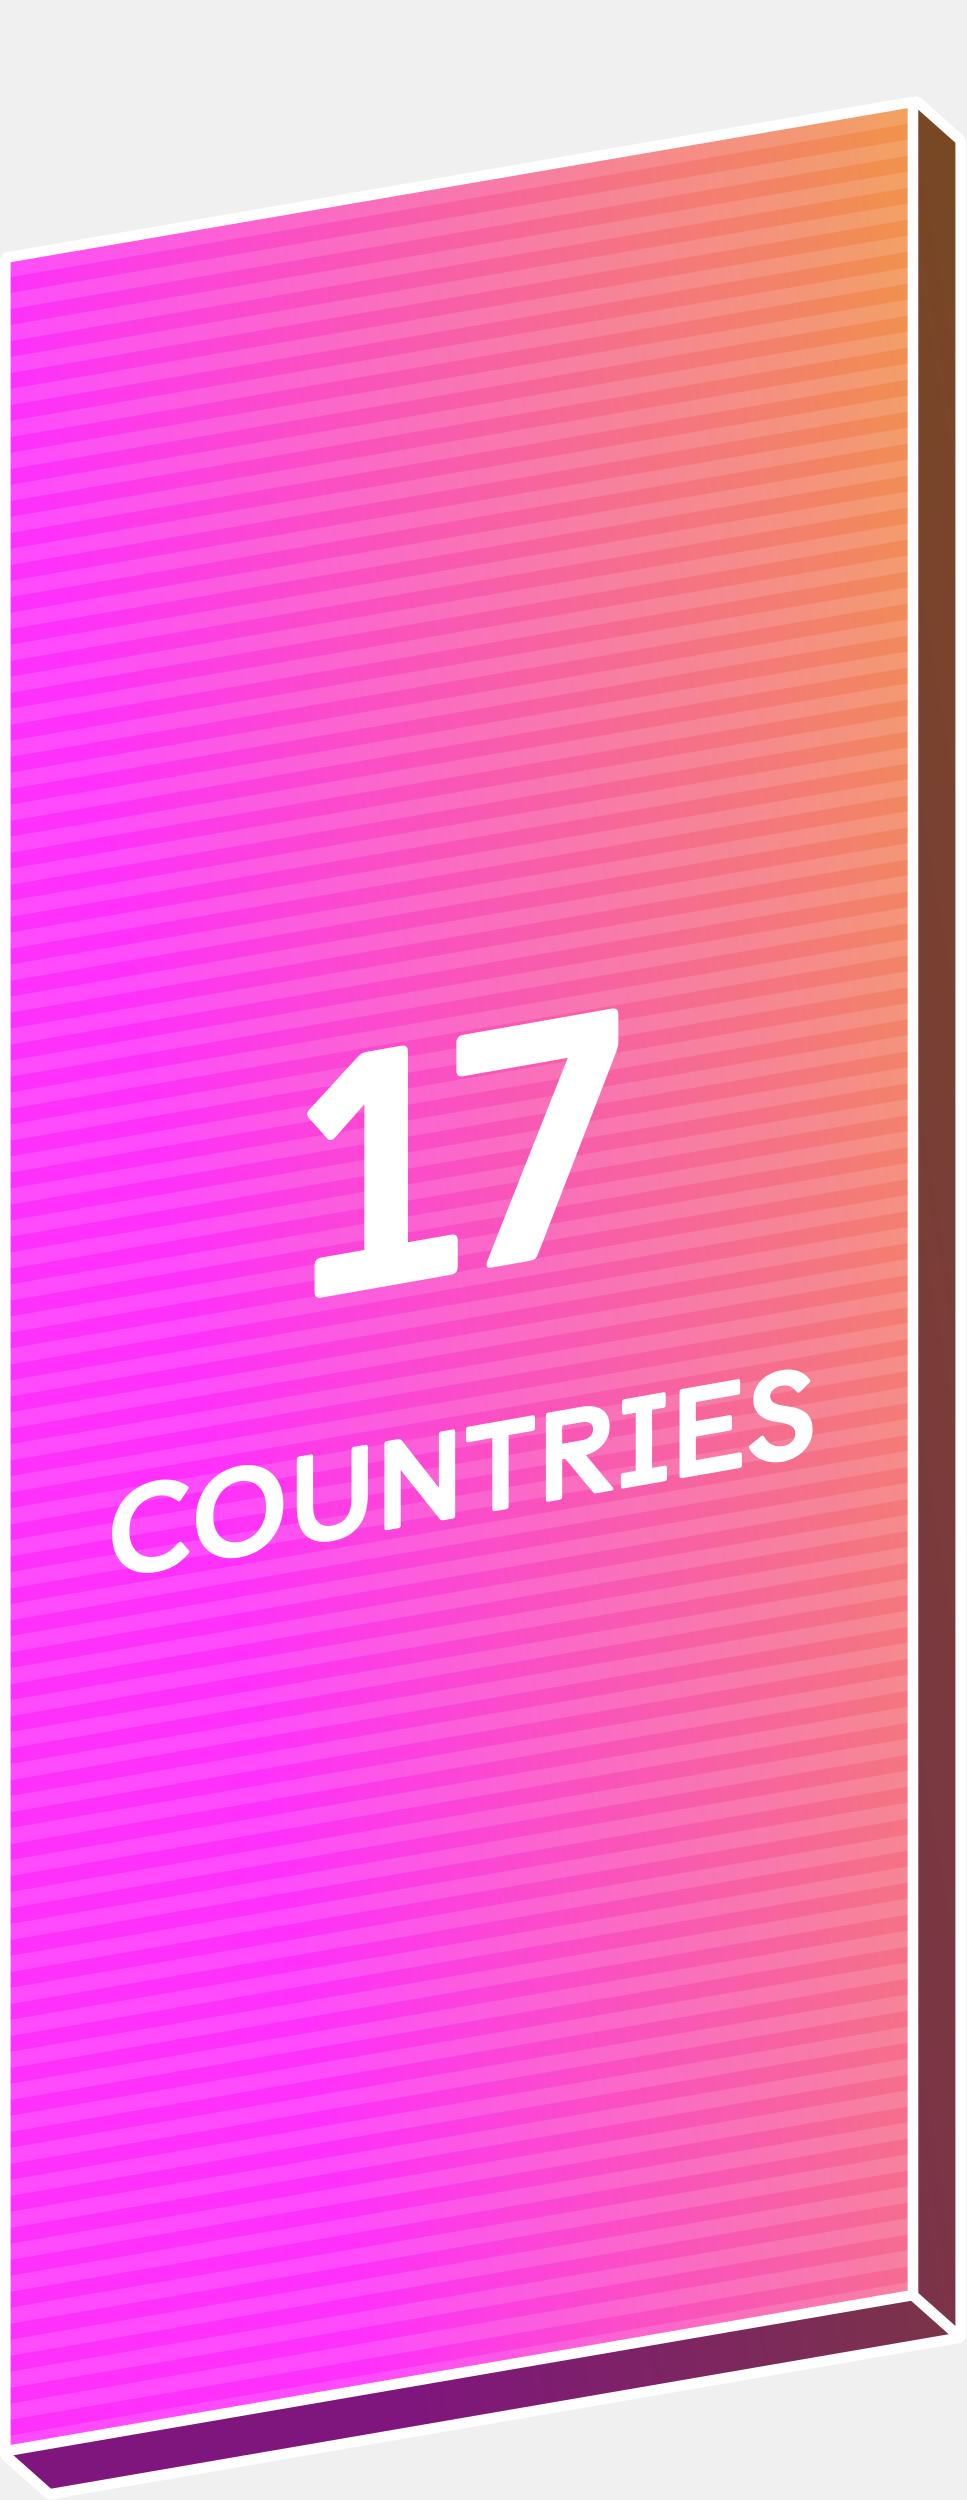
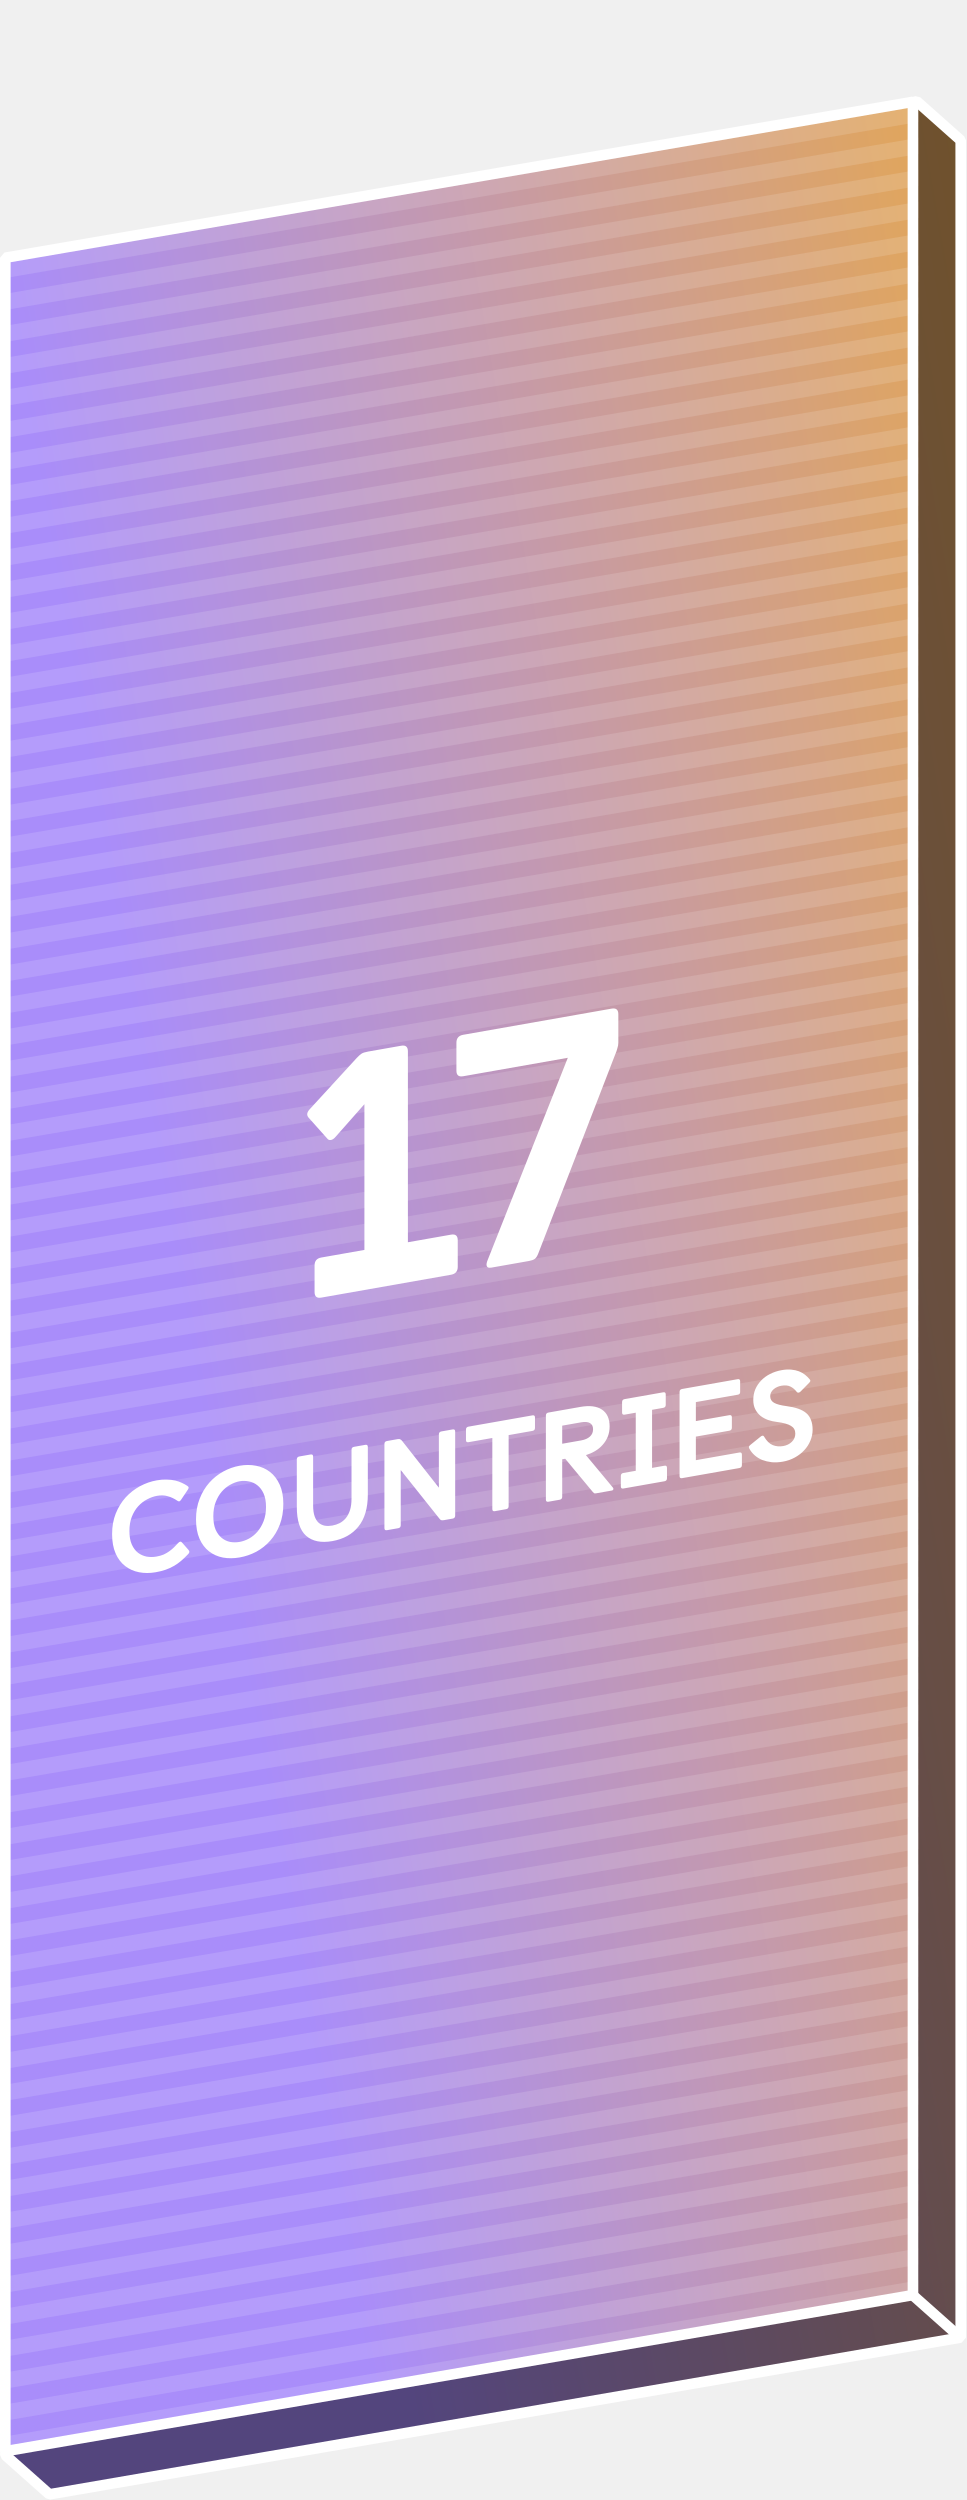
<svg xmlns="http://www.w3.org/2000/svg" xmlns:xlink="http://www.w3.org/1999/xlink" fill="none" height="471" viewBox="0 0 182 471" width="182">
  <linearGradient id="a">
-     <stop offset="0" stop-color="#ff2cfb" />
-     <stop offset="1" stop-color="#f09343" />
+     <stop offset="0" stop-color="#a78bfa" />
+     <stop offset="1" stop-color="#e0a458" />
  </linearGradient>
  <linearGradient id="b" gradientUnits="userSpaceOnUse" x1="9" x2="182.013" xlink:href="#a" y1="56.145" y2="26.073" />
  <linearGradient id="c" gradientUnits="userSpaceOnUse" x1="0" x2="173.013" xlink:href="#a" y1="48.145" y2="18.073" />
  <clipPath id="d">
    <path d="m0 0h173v460.721h-173z" />
  </clipPath>
  <path d="m172.721 19.09 8.279 7.359v413.939l-171.695 29.545-8.295-7.373 8.973-406.043z" fill="url(#b)" />
  <path d="m172.721 19.09 8.279 7.359v413.939l-171.695 29.545-8.295-7.373 8.973-406.043z" fill="#000" fill-opacity=".5" />
  <g stroke="#fff">
    <path d="m172.721 19.09 8.279 7.359v413.939l-171.695 29.545-8.295-7.373 8.973-406.043z" stroke-linejoin="bevel" stroke-width="2" />
    <path d="m1 461.813v-413.253l171-29.374v413.202z" fill="url(#c)" stroke-linejoin="bevel" stroke-width="2" />
    <path d="m171.5 432 9 8" stroke-width="2" />
    <g clip-path="url(#d)" stroke-linejoin="bevel" stroke-width="3">
      <path d="m0 48.025 281-48.025" stroke-opacity=".02" />
      <path d="m0 51.025 281-48.025" stroke-opacity=".15" />
      <path d="m0 54.05 281-48.025" stroke-opacity=".02" />
      <path d="m0 57.05 281-48.025" stroke-opacity=".15" />
      <path d="m0 60.075 281-48.025" stroke-opacity=".02" />
      <path d="m0 63.075 281-48.025" stroke-opacity=".15" />
      <path d="m0 66.1 281-48.025" stroke-opacity=".02" />
      <path d="m0 69.1 281-48.025" stroke-opacity=".15" />
      <path d="m0 72.125 281-48.025" stroke-opacity=".02" />
      <path d="m0 75.125 281-48.025" stroke-opacity=".15" />
      <path d="m0 78.15 281-48.025" stroke-opacity=".02" />
      <path d="m0 81.15 281-48.025" stroke-opacity=".15" />
      <path d="m0 84.175 281-48.025" stroke-opacity=".02" />
      <path d="m0 87.175 281-48.025" stroke-opacity=".15" />
      <path d="m0 90.2 281-48.025" stroke-opacity=".02" />
      <path d="m0 93.2 281-48.025" stroke-opacity=".15" />
      <path d="m0 96.224 281-48.025" stroke-opacity=".02" />
      <path d="m0 99.224 281-48.025" stroke-opacity=".15" />
      <path d="m0 102.249 281-48.025" stroke-opacity=".02" />
      <path d="m0 105.249 281-48.025" stroke-opacity=".15" />
      <path d="m0 108.274 281-48.025" stroke-opacity=".02" />
      <path d="m0 111.274 281-48.025" stroke-opacity=".15" />
      <path d="m0 114.299 281-48.025" stroke-opacity=".02" />
      <path d="m0 117.299 281-48.025" stroke-opacity=".15" />
      <path d="m0 120.324 281-48.025" stroke-opacity=".02" />
      <path d="m0 123.324 281-48.025" stroke-opacity=".15" />
      <path d="m0 126.349 281-48.025" stroke-opacity=".02" />
      <path d="m0 129.349 281-48.025" stroke-opacity=".15" />
      <path d="m0 132.374 281-48.025" stroke-opacity=".02" />
      <path d="m0 135.374 281-48.025" stroke-opacity=".15" />
      <path d="m0 138.399 281-48.025" stroke-opacity=".02" />
      <path d="m0 141.399 281-48.025" stroke-opacity=".15" />
      <path d="m0 144.424 281-48.025" stroke-opacity=".02" />
      <path d="m0 147.424 281-48.025" stroke-opacity=".15" />
      <path d="m0 150.449 281-48.025" stroke-opacity=".02" />
      <path d="m0 153.449 281-48.025" stroke-opacity=".15" />
      <path d="m0 156.474 281-48.025" stroke-opacity=".02" />
      <path d="m0 159.474 281-48.025" stroke-opacity=".15" />
      <path d="m0 162.499 281-48.025" stroke-opacity=".02" />
      <path d="m0 165.499 281-48.025" stroke-opacity=".15" />
      <path d="m0 168.524 281-48.025" stroke-opacity=".02" />
      <path d="m0 171.524 281-48.025" stroke-opacity=".15" />
      <path d="m0 174.549 281-48.025" stroke-opacity=".02" />
      <path d="m0 177.549 281-48.025" stroke-opacity=".15" />
      <path d="m0 180.574 281-48.025" stroke-opacity=".02" />
      <path d="m0 183.574 281-48.025" stroke-opacity=".15" />
      <path d="m0 186.598 281-48.025" stroke-opacity=".02" />
      <path d="m0 189.598 281-48.025" stroke-opacity=".15" />
      <path d="m0 192.623 281-48.025" stroke-opacity=".02" />
      <path d="m0 195.623 281-48.025" stroke-opacity=".15" />
      <path d="m0 198.648 281-48.025" stroke-opacity=".02" />
      <path d="m0 201.648 281-48.025" stroke-opacity=".15" />
      <path d="m0 204.673 281-48.025" stroke-opacity=".02" />
      <path d="m0 207.673 281-48.025" stroke-opacity=".15" />
      <path d="m0 210.698 281-48.025" stroke-opacity=".02" />
      <path d="m0 213.698 281-48.025" stroke-opacity=".15" />
      <path d="m0 216.723 281-48.025" stroke-opacity=".02" />
      <path d="m0 219.723 281-48.025" stroke-opacity=".15" />
      <path d="m0 222.748 281-48.025" stroke-opacity=".02" />
      <path d="m0 225.748 281-48.025" stroke-opacity=".15" />
      <path d="m0 228.773 281-48.025" stroke-opacity=".02" />
      <path d="m0 231.773 281-48.025" stroke-opacity=".15" />
      <path d="m0 234.798 281-48.025" stroke-opacity=".02" />
      <path d="m0 237.798 281-48.025" stroke-opacity=".15" />
      <path d="m0 240.823 281-48.025" stroke-opacity=".02" />
      <path d="m0 243.823 281-48.025" stroke-opacity=".15" />
      <path d="m0 246.848 281-48.025" stroke-opacity=".02" />
      <path d="m0 249.848 281-48.025" stroke-opacity=".15" />
      <path d="m0 252.873 281-48.025" stroke-opacity=".02" />
      <path d="m0 255.873 281-48.025" stroke-opacity=".15" />
      <path d="m0 258.898 281-48.025" stroke-opacity=".02" />
      <path d="m0 261.898 281-48.025" stroke-opacity=".15" />
      <path d="m0 264.923 281-48.025" stroke-opacity=".02" />
      <path d="m0 267.923 281-48.025" stroke-opacity=".15" />
      <path d="m0 270.948 281-48.025" stroke-opacity=".02" />
      <path d="m0 273.948 281-48.025" stroke-opacity=".15" />
      <path d="m0 276.972 281-48.024" stroke-opacity=".02" />
      <path d="m0 279.972 281-48.024" stroke-opacity=".15" />
      <path d="m0 282.997 281-48.025" stroke-opacity=".02" />
      <path d="m0 285.997 281-48.025" stroke-opacity=".15" />
      <path d="m0 289.022 281-48.025" stroke-opacity=".02" />
      <path d="m0 292.022 281-48.025" stroke-opacity=".15" />
      <path d="m0 295.047 281-48.025" stroke-opacity=".02" />
      <path d="m0 298.047 281-48.025" stroke-opacity=".15" />
      <path d="m0 301.072 281-48.025" stroke-opacity=".02" />
      <path d="m0 304.072 281-48.025" stroke-opacity=".15" />
      <path d="m0 307.097 281-48.025" stroke-opacity=".02" />
      <path d="m0 310.097 281-48.025" stroke-opacity=".15" />
      <path d="m0 313.122 281-48.025" stroke-opacity=".02" />
      <path d="m0 316.122 281-48.025" stroke-opacity=".15" />
      <path d="m0 319.147 281-48.025" stroke-opacity=".02" />
      <path d="m0 322.147 281-48.025" stroke-opacity=".15" />
      <path d="m0 325.172 281-48.025" stroke-opacity=".02" />
      <path d="m0 328.172 281-48.025" stroke-opacity=".15" />
      <path d="m0 331.197 281-48.025" stroke-opacity=".02" />
      <path d="m0 334.197 281-48.025" stroke-opacity=".15" />
      <path d="m0 337.222 281-48.025" stroke-opacity=".02" />
      <path d="m0 340.222 281-48.025" stroke-opacity=".15" />
      <path d="m0 343.247 281-48.025" stroke-opacity=".02" />
      <path d="m0 346.247 281-48.025" stroke-opacity=".15" />
      <path d="m0 349.272 281-48.025" stroke-opacity=".02" />
      <path d="m0 352.272 281-48.025" stroke-opacity=".15" />
      <path d="m0 355.297 281-48.025" stroke-opacity=".02" />
      <path d="m0 358.297 281-48.025" stroke-opacity=".15" />
      <path d="m0 361.322 281-48.025" stroke-opacity=".02" />
      <path d="m0 364.322 281-48.025" stroke-opacity=".15" />
      <path d="m0 367.346 281-48.024" stroke-opacity=".02" />
      <path d="m0 370.346 281-48.024" stroke-opacity=".15" />
      <path d="m0 373.371 281-48.025" stroke-opacity=".02" />
      <path d="m0 376.371 281-48.025" stroke-opacity=".15" />
      <path d="m0 379.396 281-48.025" stroke-opacity=".02" />
      <path d="m0 382.396 281-48.025" stroke-opacity=".15" />
      <path d="m0 385.421 281-48.025" stroke-opacity=".02" />
      <path d="m0 388.421 281-48.025" stroke-opacity=".15" />
      <path d="m0 391.446 281-48.025" stroke-opacity=".02" />
      <path d="m0 394.446 281-48.025" stroke-opacity=".15" />
      <path d="m0 397.471 281-48.025" stroke-opacity=".02" />
      <path d="m0 400.471 281-48.025" stroke-opacity=".15" />
      <path d="m0 403.496 281-48.025" stroke-opacity=".02" />
      <path d="m0 406.496 281-48.025" stroke-opacity=".15" />
      <path d="m0 409.521 281-48.025" stroke-opacity=".02" />
      <path d="m0 412.521 281-48.025" stroke-opacity=".15" />
      <path d="m0 415.546 281-48.025" stroke-opacity=".02" />
      <path d="m0 418.546 281-48.025" stroke-opacity=".15" />
      <path d="m0 421.571 281-48.025" stroke-opacity=".02" />
      <path d="m0 424.571 281-48.025" stroke-opacity=".15" />
      <path d="m0 427.596 281-48.025" stroke-opacity=".02" />
      <path d="m0 430.596 281-48.025" stroke-opacity=".15" />
      <path d="m0 433.621 281-48.025" stroke-opacity=".02" />
      <path d="m0 436.621 281-48.025" stroke-opacity=".15" />
      <path d="m0 439.646 281-48.025" stroke-opacity=".02" />
      <path d="m0 442.646 281-48.025" stroke-opacity=".15" />
      <path d="m0 445.67 281-48.024" stroke-opacity=".02" />
      <path d="m0 448.67 281-48.024" stroke-opacity=".15" />
      <path d="m0 451.696 281-48.025" stroke-opacity=".02" />
      <path d="m0 454.696 281-48.025" stroke-opacity=".15" />
      <path d="m0 457.72 281-48.024" stroke-opacity=".02" />
      <path d="m0 460.72 281-48.024" stroke-opacity=".15" />
    </g>
  </g>
  <path d="m59.263 238.421c0-.853.42-1.354 1.26-1.502l8.131-1.434v-27.456l-5.42 6.14c-.294.351-.588.552-.882.604-.294.051-.525-.036-.693-.262l-3.404-3.816c-.252-.254-.378-.509-.378-.765 0-.299.168-.627.504-.985l8.824-9.62c.336-.358.63-.623.882-.796.252-.172.672-.31 1.261-.414l6.24-1.1c.84-.148 1.261.204 1.261 1.057v35.968l8.131-1.433c.84-.148 1.26.204 1.26 1.058v4.992c0 .853-.42 1.354-1.26 1.502l-24.455 4.312c-.84.148-1.26-.205-1.26-1.058zm47.713-39.133-19.727 3.478c-.84.149-1.26-.204-1.26-1.057v-5.248c0-.854.42-1.354 1.26-1.503l27.984-4.934c.84-.148 1.261.204 1.261 1.058v5.376c0 .341-.063.694-.189 1.057-.084.356-.21.72-.379 1.091l-14.496 37.5c-.21.549-.441.91-.693 1.082-.252.173-.61.3-1.072.381l-7.122 1.256c-.588.104-.882-.101-.882-.613 0-.128.042-.327.126-.598zm-71.465 92.713c.11.141.166.259.166.355 0 .144-.071.285-.213.422-.457.48-.906.911-1.347 1.293-.425.363-.882.684-1.371.962-.473.275-.985.509-1.536.703-.551.193-1.174.351-1.867.473-1.103.194-2.151.195-3.143.002s-1.867-.583-2.623-1.169c-.756-.587-1.355-1.377-1.796-2.371-.441-1.011-.662-2.228-.662-3.652s.229-2.712.685-3.865c.473-1.171 1.095-2.185 1.867-3.041.788-.859 1.686-1.561 2.695-2.107 1.024-.549 2.08-.919 3.167-1.11.693-.123 1.324-.17 1.891-.142.583.009 1.111.068 1.584.177s.898.258 1.276.447c.378.173.717.362 1.016.565.158.1.236.214.236.342 0 .08-.047.2-.142.361l-1.276 1.905c-.079.094-.142.169-.189.225-.032.038-.087.064-.166.078-.095.016-.197-.014-.307-.09-.615-.42-1.229-.711-1.844-.875-.599-.183-1.276-.207-2.033-.074-.615.109-1.237.33-1.867.666-.615.316-1.174.751-1.678 1.303-.488.535-.89 1.197-1.205 1.989-.299.773-.449 1.663-.449 2.671s.15 1.854.449 2.537c.299.667.693 1.19 1.182 1.568.488.361 1.032.602 1.631.72.615.1 1.221.097 1.82-.009.52-.092.977-.22 1.371-.386.394-.181.749-.388 1.064-.619.331-.234.622-.478.875-.73.268-.272.528-.541.78-.81.126-.15.26-.238.402-.263.126-.022.244.037.354.178zm9.642 1.42c-1.103.195-2.151.203-3.143.026-.993-.193-1.867-.582-2.623-1.169-.756-.587-1.355-1.377-1.796-2.371-.441-1.01-.662-2.236-.662-3.676 0-1.424.229-2.712.685-3.864.457-1.169 1.064-2.18 1.82-3.033.756-.854 1.631-1.552 2.624-2.095.993-.543 2.025-.909 3.096-1.098s2.103-.187 3.096.006 1.867.583 2.624 1.17c.756.586 1.363 1.383 1.82 2.391.457.991.685 2.199.685 3.623 0 1.44-.221 2.743-.662 3.908-.441 1.15-1.04 2.152-1.796 3.005-.756.854-1.631 1.552-2.623 2.095-.993.527-2.041.888-3.143 1.082zm0-2.928c.583-.103 1.166-.31 1.749-.62.599-.33 1.135-.768 1.607-1.316.473-.547.859-1.207 1.158-1.98.299-.773.449-1.663.449-2.671s-.15-1.846-.449-2.513c-.299-.667-.693-1.19-1.182-1.568-.473-.38-1.008-.622-1.607-.724-.583-.121-1.158-.132-1.725-.032-.567.1-1.15.315-1.749.644-.583.311-1.119.742-1.607 1.292-.473.547-.859 1.207-1.158 1.98s-.449 1.663-.449 2.671.142 1.847.425 2.517c.299.667.685 1.191 1.158 1.572s1.001.632 1.584.753c.599.102 1.198.101 1.796-.005zm10.766-15.53c0-.32.158-.508.473-.564l2.127-.375c.315-.055.473.077.473.397v9.192c0 .832.095 1.519.284 2.062.189.527.449.937.78 1.23.331.278.717.458 1.158.54.441.066.906.056 1.395-.03s.953-.24 1.395-.462c.441-.237.827-.553 1.158-.948.331-.41.591-.912.78-1.505.189-.61.284-1.33.284-2.162v-9.192c0-.32.158-.508.473-.564l2.127-.375c.315-.055.473.077.473.397v8.952c0 2.576-.591 4.592-1.773 6.048-1.166 1.454-2.805 2.367-4.916 2.739-2.111.373-3.758.039-4.94-1.001-1.166-1.042-1.749-2.851-1.749-5.427zm16.506-2.911c0-.32.158-.507.473-.563l2.009-.354c.236-.042.41-.025.52.052.126.058.236.15.331.278l6.925 8.811v-10.032c0-.32.158-.508.473-.564l2.127-.375c.315-.055.473.077.473.397v15.84c0 .32-.158.508-.473.563l-1.678.296c-.236.042-.417.034-.544-.024-.11-.077-.213-.179-.307-.306l-7.256-9.112v10.392c0 .32-.158.507-.473.563l-2.127.375c-.315.056-.473-.077-.473-.397zm20.329-1.136-4.491.792c-.315.055-.473-.077-.473-.397v-1.968c0-.32.158-.508.473-.563l12.054-2.126c.315-.055.473.077.473.397v1.968c0 .32-.158.508-.473.563l-4.491.792v13.392c0 .32-.158.508-.473.563l-2.127.375c-.315.056-.473-.076-.473-.396zm10.092-4.228c0-.32.158-.508.473-.563l6.027-1.063c1.749-.308 3.104-.139 4.065.507.961.647 1.442 1.706 1.442 3.178 0 .704-.118 1.349-.355 1.935-.236.569-.559 1.082-.969 1.538-.394.454-.866.841-1.418 1.163-.535.318-1.111.571-1.725.76l5.082 6.112c.063.069.094.151.094.247 0 .176-.102.282-.307.318l-2.931.517c-.173.031-.299.029-.378-.005-.079-.05-.166-.131-.26-.242l-5.2-6.26-.567.1v7.056c0 .32-.158.508-.473.564l-2.127.375c-.315.055-.473-.077-.473-.397zm6.665 4.681c.694-.122 1.237-.362 1.631-.72.394-.357.591-.816.591-1.376s-.197-.949-.591-1.168c-.394-.218-.937-.266-1.631-.144l-3.592.633v3.408zm7.453 6.702c0-.32.157-.508.472-.563l2.34-.413v-10.944l-2.103.371c-.316.055-.473-.077-.473-.397v-1.968c0-.32.157-.508.473-.563l7.279-1.284c.315-.055.473.077.473.397v1.968c0 .32-.158.508-.473.563l-2.103.371v10.944l2.34-.412c.315-.056.472.076.472.396v1.968c0 .32-.157.508-.472.564l-7.753 1.367c-.315.055-.472-.077-.472-.397zm11.064-15.823c0-.32.158-.508.473-.563l10.47-1.847c.315-.055.473.077.473.397v2.016c0 .288-.142.457-.425.507l-7.918 1.396v3.576l6.31-1.113c.315-.055.473.077.473.397v1.968c0 .32-.158.508-.473.563l-6.31 1.113v4.44l8.201-1.446c.315-.056.473.077.473.397v1.968c0 .32-.158.507-.473.563l-10.801 1.905c-.315.055-.473-.077-.473-.397zm15.26 8.421c.111-.099.221-.159.331-.178.079-.014.142-.009.189.014.048.024.103.086.166.187.457.784.993 1.305 1.607 1.565.615.244 1.276.303 1.985.178.646-.114 1.182-.377 1.608-.788.441-.429.661-.948.661-1.556 0-.656-.275-1.144-.827-1.462-.536-.338-1.418-.582-2.647-.734-.552-.062-1.095-.183-1.631-.36-.536-.194-1.016-.453-1.442-.778-.409-.344-.74-.757-.992-1.241-.252-.499-.378-1.085-.378-1.757 0-.72.126-1.39.378-2.011.268-.623.638-1.176 1.111-1.66.472-.499 1.032-.91 1.678-1.232.661-.34 1.386-.58 2.174-.719.662-.117 1.261-.15 1.796-.101.552.047 1.04.153 1.466.318.425.165.803.378 1.134.64.331.261.623.546.875.854.094.111.142.207.142.287 0 .096-.063.211-.189.345l-1.655 1.684c-.126.118-.236.185-.331.202-.173.031-.307-.018-.402-.145-.346-.451-.74-.782-1.181-.992-.442-.226-1.017-.277-1.726-.152-.252.045-.504.121-.756.23-.252.108-.481.253-.686.433-.189.161-.346.357-.472.587-.111.212-.166.453-.166.725 0 .544.245.957.733 1.239.504.279 1.284.486 2.34.619.835.109 1.56.269 2.174.481.615.212 1.127.489 1.537.833.409.344.709.779.898 1.306.205.508.307 1.122.307 1.842 0 .704-.142 1.393-.425 2.067-.268.655-.654 1.251-1.158 1.788-.489.534-1.08.99-1.773 1.368-.678.376-1.426.636-2.246.78-.74.131-1.441.167-2.103.107-.646-.078-1.245-.22-1.796-.427-.536-.226-1.009-.518-1.418-.878-.41-.36-.741-.773-.993-1.241-.063-.117-.095-.215-.095-.295 0-.144.087-.28.26-.406z" fill="#fff" />
</svg>
